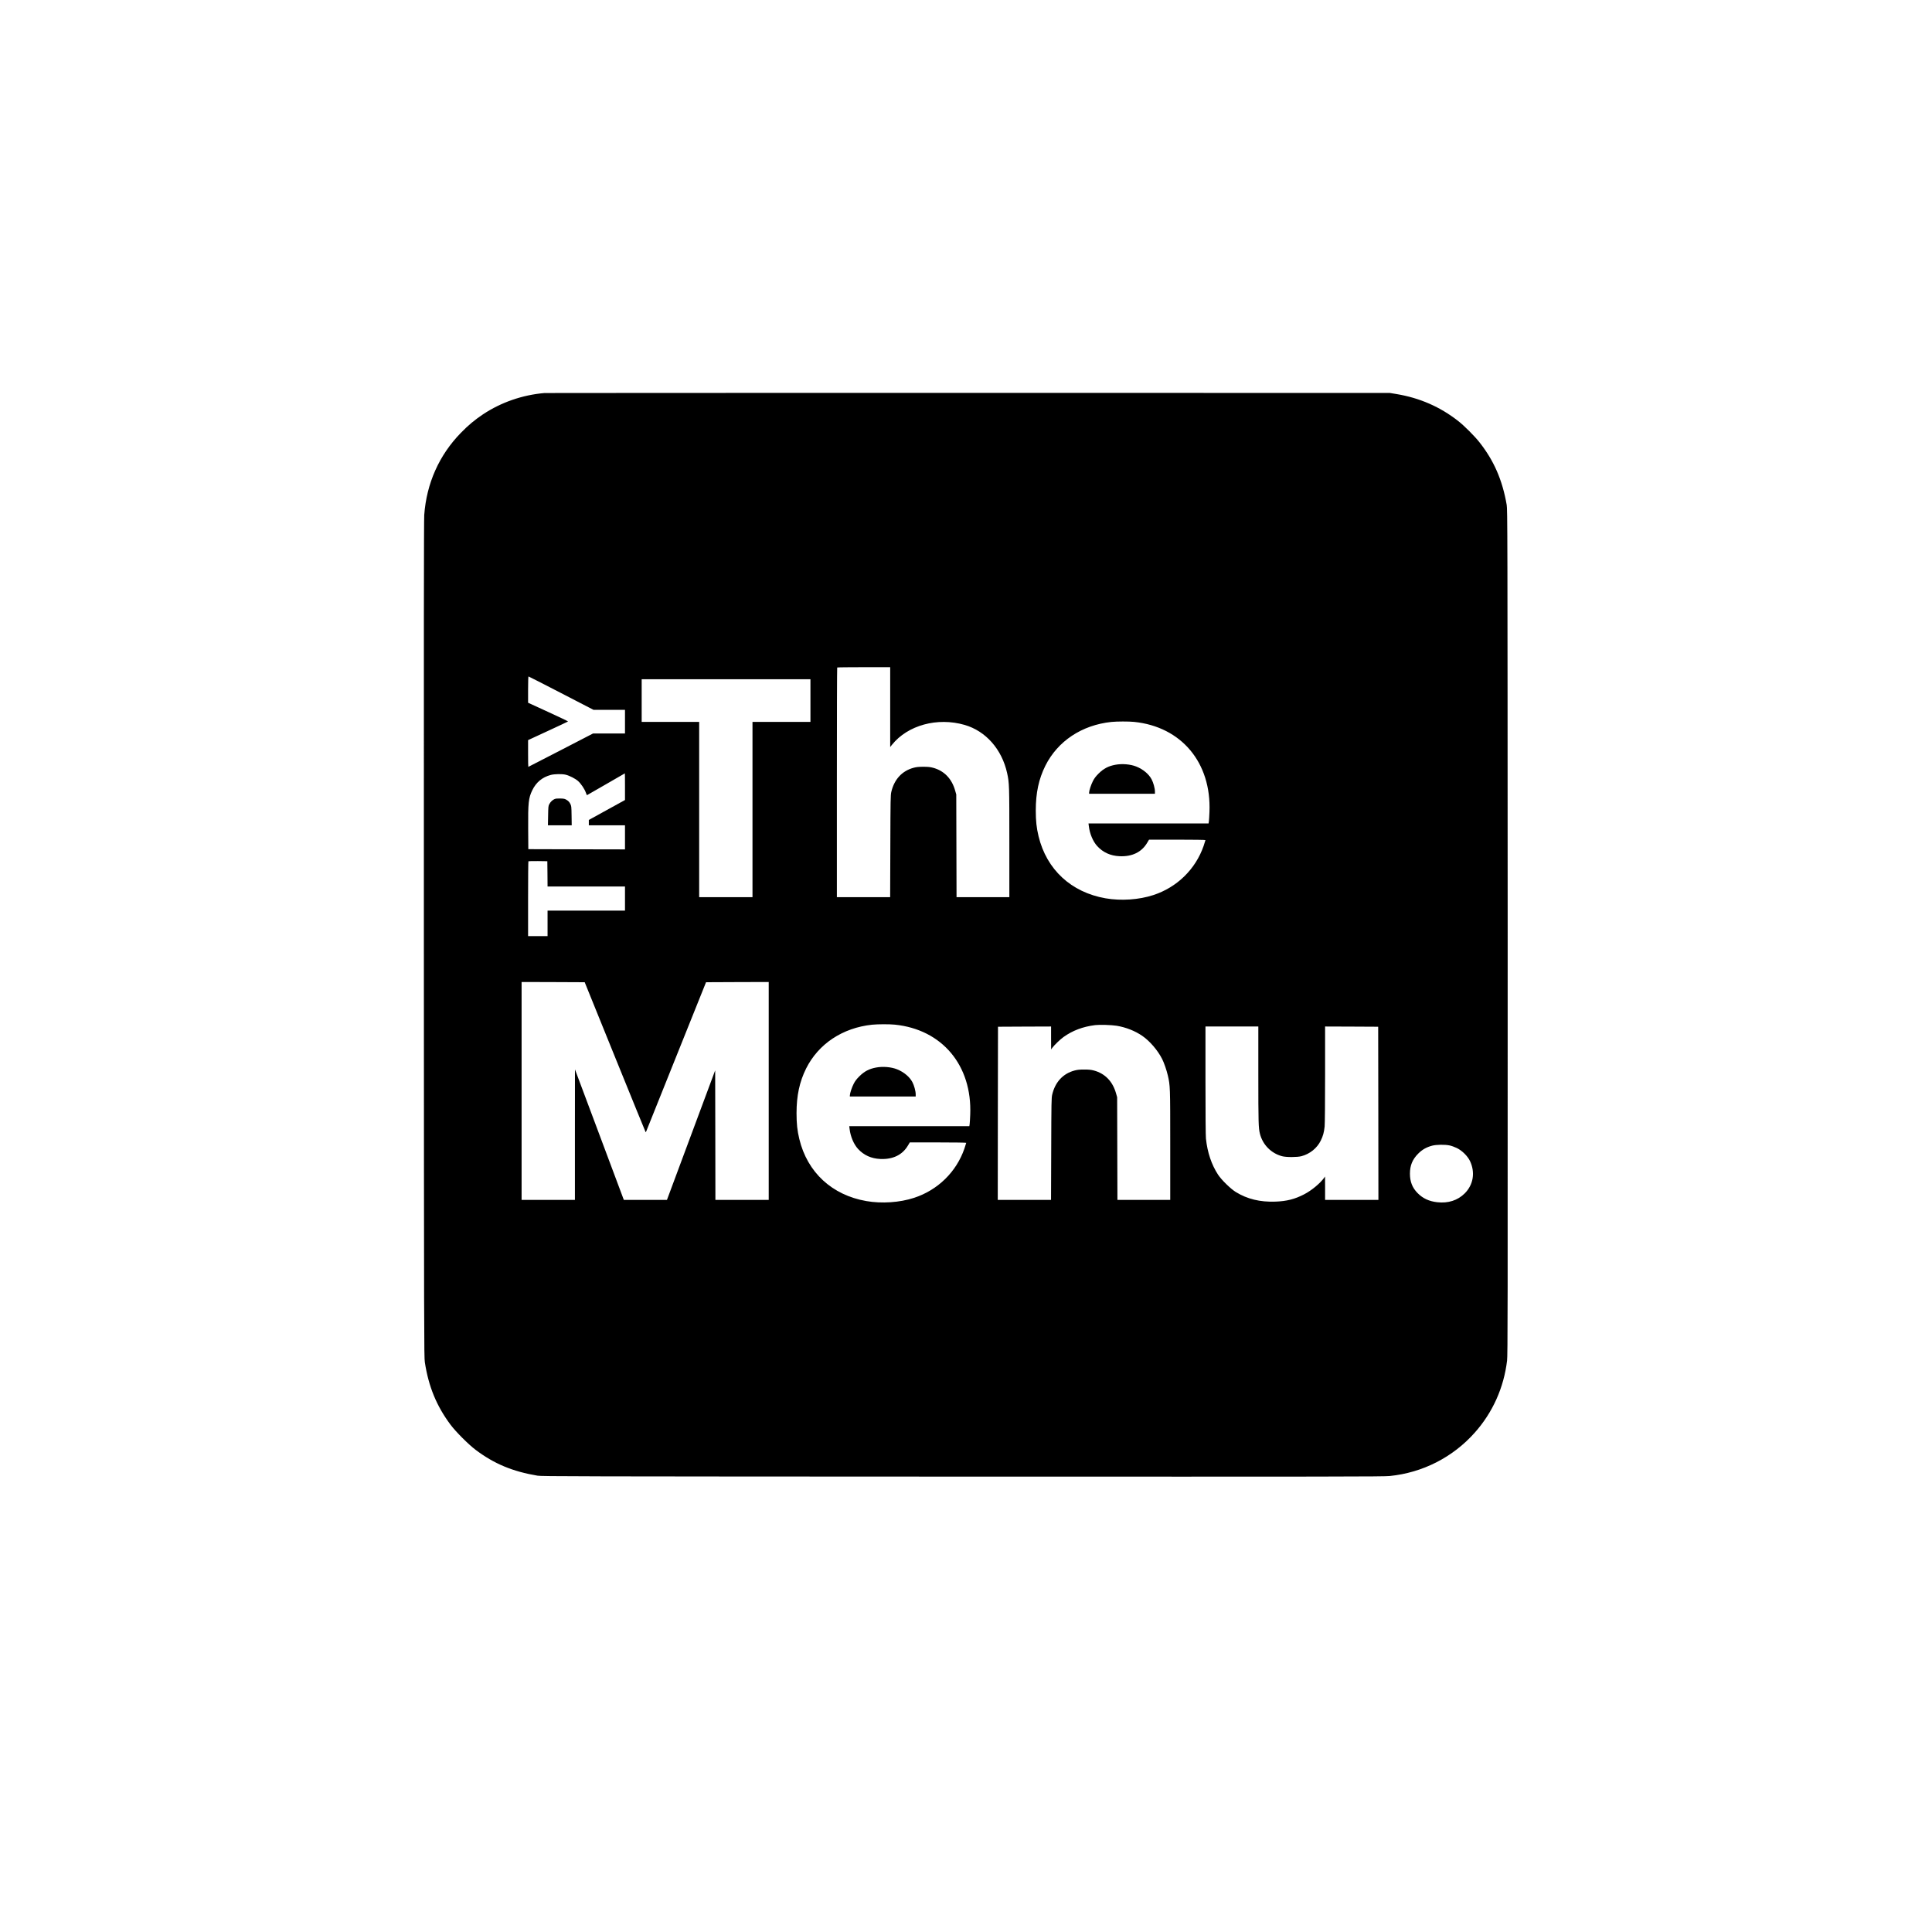
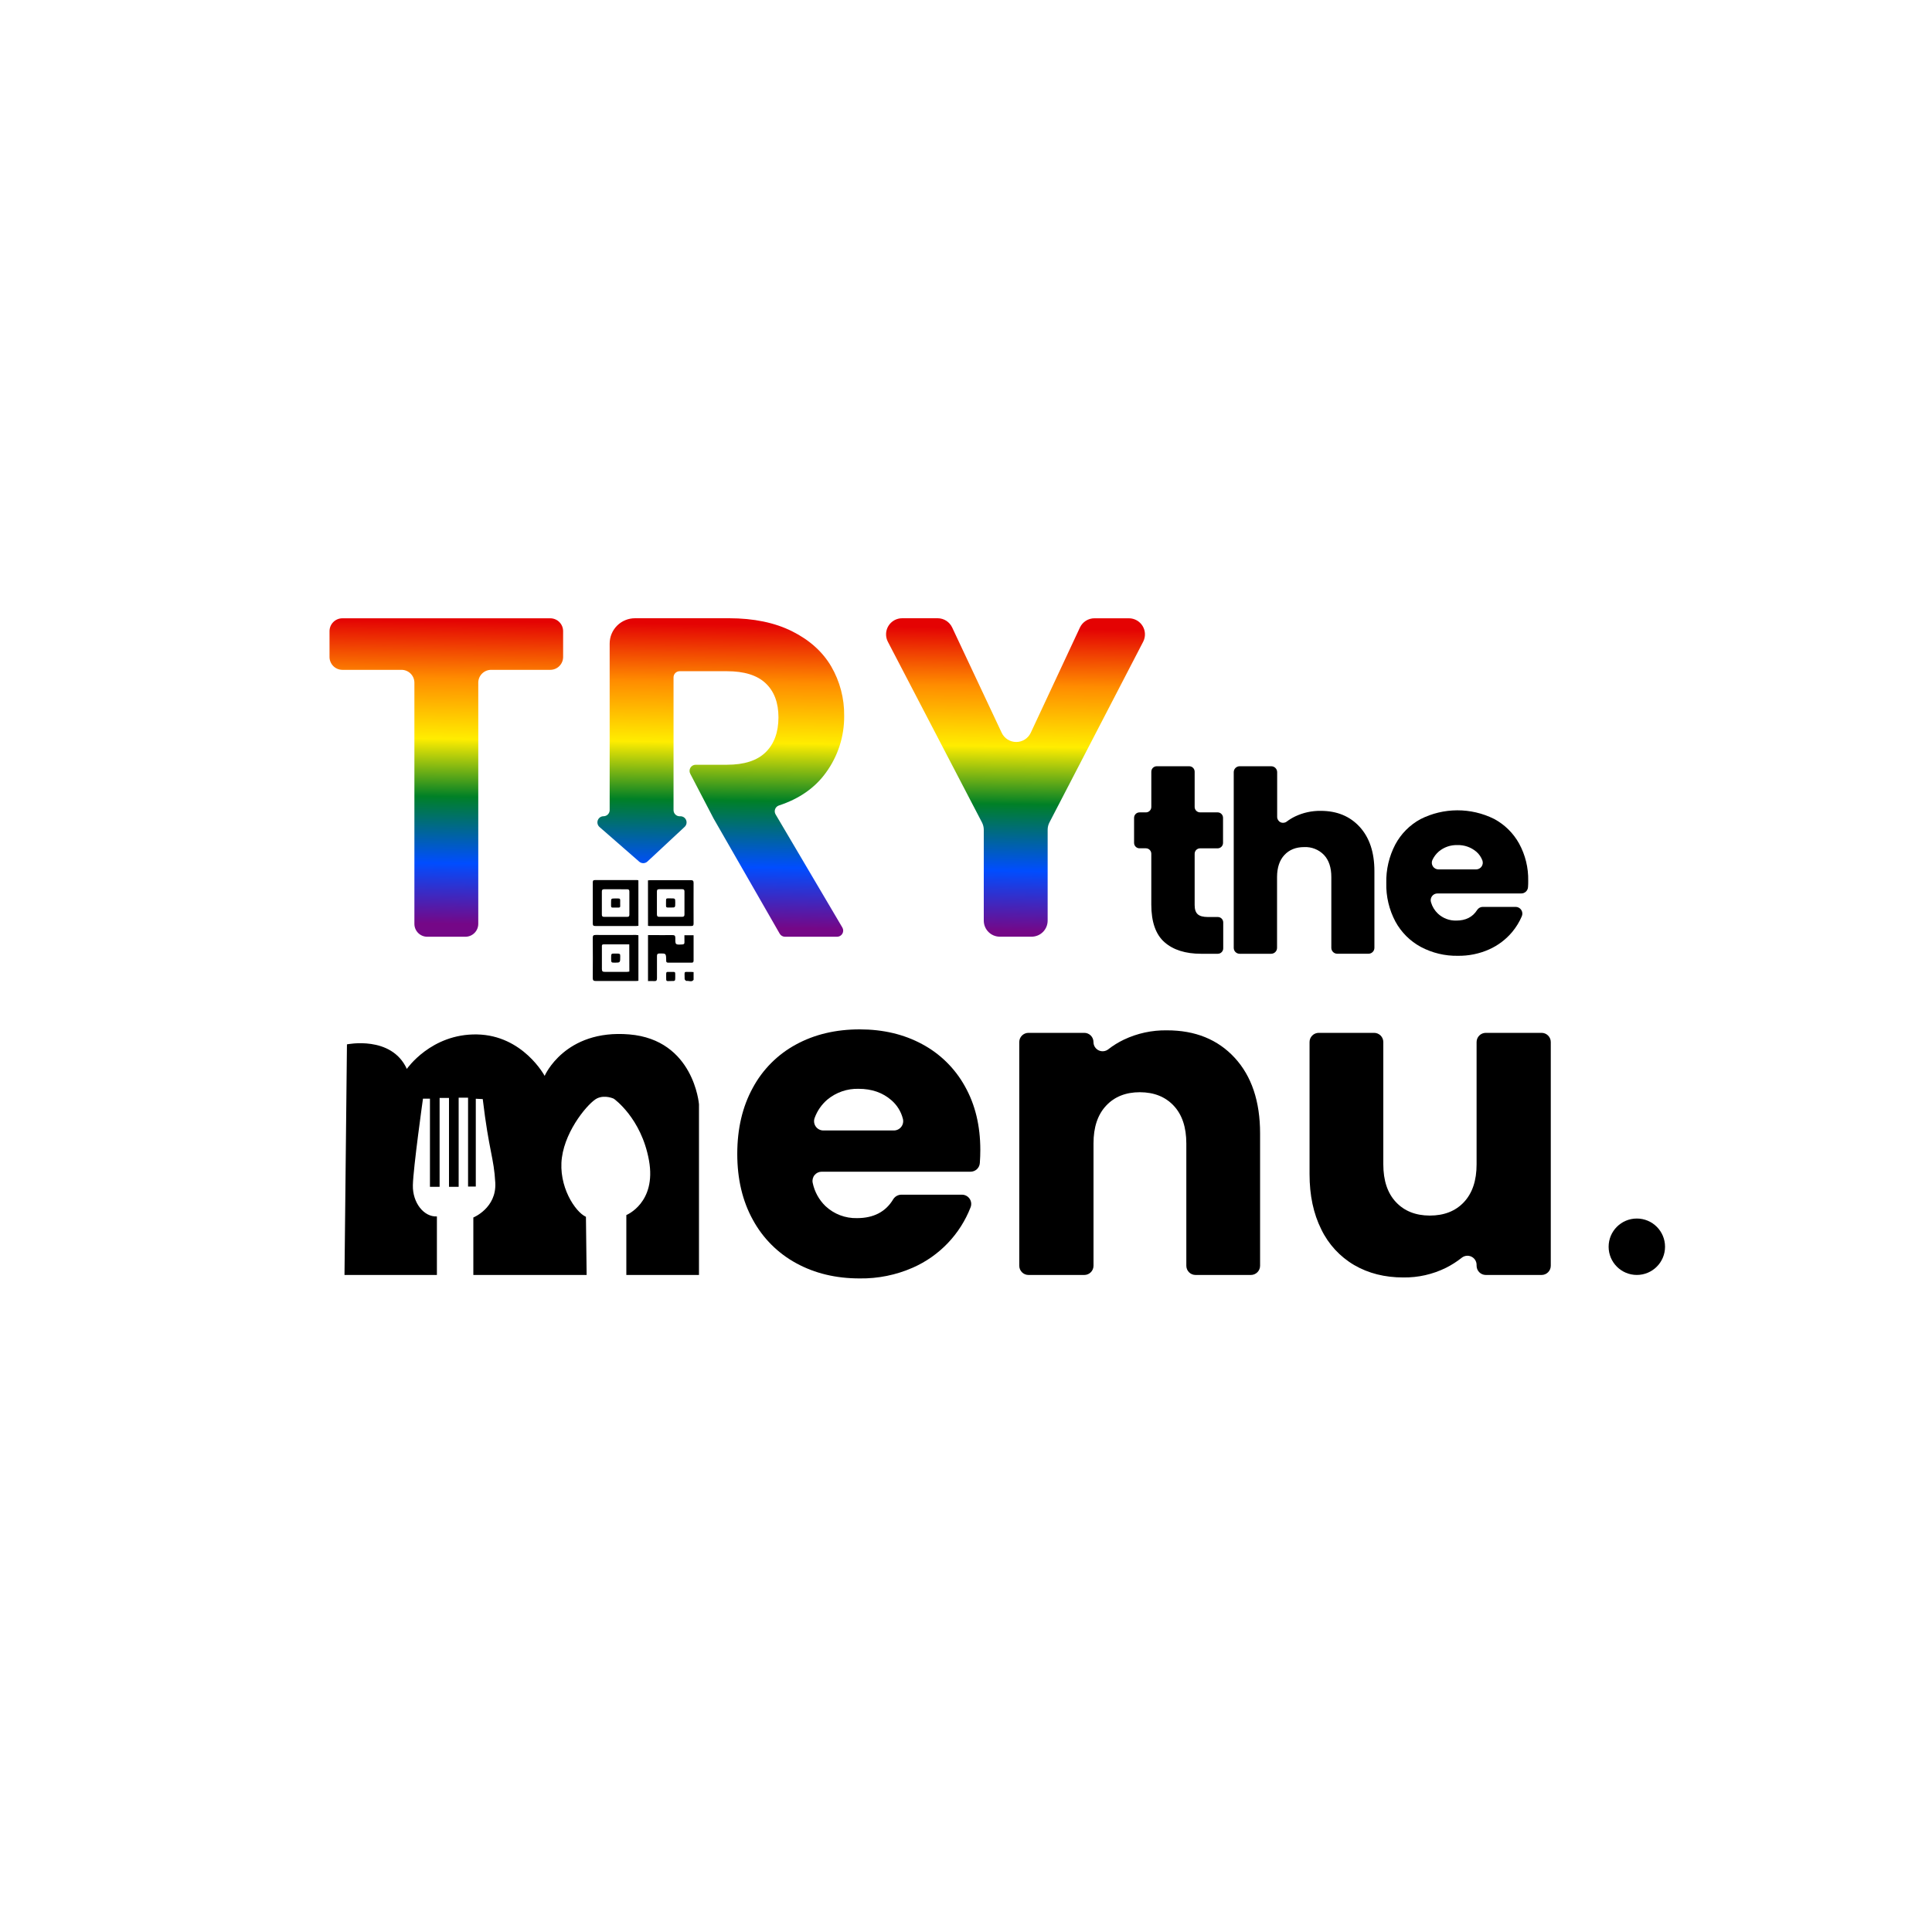
- <svg xmlns="http://www.w3.org/2000/svg" version="1.0" width="4167pt" height="4167pt" viewBox="0 0 4167 4167" preserveAspectRatio="xMidYMid meet">
-   <g transform="translate(0,4167) scale(0.1,-0.1)" fill="#000000" stroke="none">
-     <path d="M11745 33193 c-475 -40 -936 -200 -1327 -459 -174 -116 -319 -236 -478 -400 -469 -481 -740 -1089 -790 -1772 -8 -105 -10 -2731 -8 -9152 3 -8552 4 -9011 21 -9120 81 -528 252 -944 555 -1350 112 -150 390 -428 542 -542 400 -301 798 -466 1334 -556 94 -15 738 -17 9166 -20 8084 -2 9081 -1 9215 13 709 72 1359 403 1832 934 387 434 628 970 698 1555 14 118 15 1018 13 9241 -3 8728 -4 9114 -21 9215 -92 535 -276 957 -590 1354 -102 129 -323 351 -452 452 -390 308 -836 503 -1341 586 l-139 23 -9095 1 c-5002 0 -9113 -1 -9135 -3z m7455 -6774 l0 -861 39 49 c340 423 979 597 1566 428 457 -132 804 -526 917 -1039 47 -217 48 -248 48 -1498 l0 -1178 -570 0 -569 0 -3 1108 -3 1107 -23 80 c-72 260 -239 432 -479 496 -60 16 -108 21 -208 21 -100 0 -148 -5 -208 -21 -249 -66 -419 -248 -483 -521 -16 -69 -18 -163 -21 -1172 l-4 -1098 -574 0 -575 0 0 2473 c0 1361 3 2477 7 2480 3 4 262 7 575 7 l568 0 0 -861z m-7095 301 l696 -360 339 0 340 0 0 -255 0 -255 -345 0 -344 0 -696 -360 c-383 -198 -698 -360 -700 -360 -3 0 -5 130 -5 289 l0 288 428 198 c235 109 430 200 434 204 4 3 -189 96 -428 205 l-434 199 0 284 c0 167 4 283 9 283 5 0 323 -162 706 -360z m5375 -160 l0 -460 -625 0 -625 0 0 -1890 0 -1890 -575 0 -575 0 0 1890 0 1890 -620 0 -620 0 0 460 0 460 1820 0 1820 0 0 -460z m6981 -460 c1019 -104 1668 -878 1625 -1941 -3 -86 -9 -177 -12 -202 l-7 -47 -1295 0 -1295 0 7 -57 c19 -165 90 -333 183 -434 125 -135 284 -207 478 -216 273 -13 480 88 599 292 l39 65 608 0 c349 0 609 -4 609 -9 0 -5 -18 -61 -40 -126 -173 -501 -573 -893 -1084 -1060 -311 -102 -697 -128 -1031 -70 -741 129 -1272 620 -1445 1338 -44 182 -60 331 -60 557 0 379 64 678 207 965 266 531 787 877 1424 944 121 12 370 13 490 1z m-10981 -1398 l0 -287 -390 -215 -390 -215 0 -57 0 -58 390 0 390 0 0 -260 0 -260 -1042 2 -1043 3 -3 435 c-4 568 7 667 88 835 84 173 216 282 400 331 80 21 244 24 320 5 83 -20 208 -84 267 -136 63 -56 142 -173 168 -249 11 -31 22 -56 26 -56 3 0 187 106 409 235 222 129 405 235 407 235 2 0 3 -129 3 -288z m-1672 -1879 l2 -273 835 0 835 0 0 -260 0 -260 -835 0 -835 0 0 -275 0 -275 -210 0 -210 0 0 803 c0 442 3 807 7 811 4 3 97 5 207 4 l201 -3 3 -272z m1457 -3952 c360 -888 657 -1616 660 -1619 2 -3 8 4 12 14 4 10 296 739 649 1619 l642 1600 676 3 676 2 0 -2350 0 -2350 -575 0 -575 0 -2 1397 -3 1397 -520 -1397 -520 -1397 -465 0 -465 0 -527 1408 -527 1407 -1 -1407 0 -1408 -575 0 -575 0 0 2350 0 2350 681 -2 680 -3 654 -1614z m6036 699 c1019 -104 1668 -878 1625 -1941 -3 -86 -9 -177 -12 -202 l-7 -47 -1295 0 -1295 0 7 -57 c19 -165 90 -333 183 -434 125 -135 284 -207 478 -216 273 -13 480 88 599 292 l39 65 608 0 c349 0 609 -4 609 -9 0 -5 -18 -61 -40 -126 -173 -501 -573 -893 -1084 -1060 -311 -102 -697 -128 -1031 -70 -741 129 -1272 620 -1445 1338 -44 182 -60 331 -60 557 0 379 64 678 207 965 266 531 787 877 1424 944 121 12 370 13 490 1z m4784 -24 c199 -33 397 -111 552 -218 161 -110 334 -312 428 -498 43 -85 96 -240 123 -355 51 -219 52 -241 52 -1506 l0 -1179 -570 0 -569 0 -3 1108 -3 1107 -23 80 c-72 260 -239 432 -479 496 -60 16 -108 21 -208 21 -100 0 -148 -5 -208 -21 -249 -66 -419 -248 -483 -521 -16 -69 -18 -163 -21 -1172 l-4 -1098 -574 0 -575 0 2 1868 3 1867 573 3 572 2 0 -247 1 -248 21 30 c45 62 172 185 246 238 193 139 418 224 682 257 99 12 352 4 465 -14z m3055 -1058 c0 -1034 3 -1148 35 -1273 60 -235 241 -419 475 -482 90 -25 328 -24 420 0 182 48 338 174 417 337 49 100 69 173 83 301 6 55 10 518 10 1127 l0 1032 573 -2 572 -3 3 -1867 2 -1868 -575 0 -575 0 0 253 -1 252 -21 -30 c-88 -121 -271 -272 -427 -353 -203 -106 -378 -150 -622 -159 -332 -12 -608 55 -856 208 -113 70 -309 262 -382 374 -141 216 -229 478 -261 777 -6 61 -10 526 -10 1258 l0 1160 570 0 570 0 0 -1042z m4125 -1523 c39 -8 108 -33 154 -55 115 -55 234 -173 286 -281 117 -246 73 -513 -114 -699 -152 -151 -357 -217 -593 -190 -176 20 -309 82 -422 196 -114 115 -166 247 -166 419 0 179 54 309 180 435 86 86 178 138 300 170 93 24 274 26 375 5z" />
-     <path d="M24055 25175 c-150 -28 -252 -82 -361 -190 -59 -59 -91 -101 -121 -160 -41 -79 -83 -208 -83 -252 l0 -23 710 0 710 0 0 48 c0 69 -34 193 -72 264 -60 113 -185 217 -330 275 -124 50 -307 66 -453 38z" />
-     <path d="M11960 24435 c-46 -21 -87 -60 -113 -110 -20 -36 -22 -58 -25 -247 l-4 -208 257 0 256 0 -3 208 c-3 200 -4 209 -29 257 -18 35 -39 59 -74 80 -43 27 -58 30 -139 33 -66 1 -101 -2 -126 -13z" />
-     <path d="M18895 18645 c-150 -28 -252 -82 -361 -190 -59 -59 -91 -101 -121 -160 -41 -79 -83 -208 -83 -252 l0 -23 710 0 710 0 0 48 c0 69 -34 193 -72 264 -60 113 -185 217 -330 275 -124 50 -307 66 -453 38z" />
-   </g>
+ <svg xmlns="http://www.w3.org/2000/svg" id="Layer_1" data-name="Layer 1" viewBox="0 0 1000 1000">
+   <defs>
+     <style>.cls-1{fill:url(#linear-gradient);}</style>
+     <linearGradient id="linear-gradient" x1="381.65" y1="323.31" x2="379.56" y2="480.16" gradientUnits="userSpaceOnUse">
+       <stop offset="0" stop-color="#e40303" />
+       <stop offset="0.19" stop-color="#ff8c00" />
+       <stop offset="0.39" stop-color="#ffed00" />
+       <stop offset="0.58" stop-color="#008026" />
+       <stop offset="0.8" stop-color="#004dff" />
+       <stop offset="1" stop-color="#750787" />
+     </linearGradient>
+   </defs>
+   <path class="cls-1" d="M291.47,326.7v13.35a6.66,6.66,0,0,1-6.67,6.66H254.21a6.67,6.67,0,0,0-6.66,6.67V478.2a6.67,6.67,0,0,1-6.67,6.66H221.15a6.66,6.66,0,0,1-6.66-6.66V353.38a6.67,6.67,0,0,0-6.67-6.67H177.23a6.67,6.67,0,0,1-6.67-6.66V326.7a6.67,6.67,0,0,1,6.67-6.67H284.8A6.66,6.66,0,0,1,291.47,326.7Zm300.22,5.49L543.2,425.67a8.29,8.29,0,0,0-.94,3.84v47a8.31,8.31,0,0,1-8.32,8.32H517.52a8.32,8.32,0,0,1-8.32-8.32v-47a8.32,8.32,0,0,0-.94-3.84L459.57,332.2A8.33,8.33,0,0,1,467,320h18.31a8.32,8.32,0,0,1,7.53,4.78l25.62,54.48a8.32,8.32,0,0,0,15.07,0l25.43-54.44a8.32,8.32,0,0,1,7.54-4.8H584.3A8.33,8.33,0,0,1,591.69,332.19ZM401.45,421.53a3.16,3.16,0,0,1,1.67-4.6q15.88-5.21,24.37-17a49.08,49.08,0,0,0,9.45-29.41,49.71,49.71,0,0,0-6.73-25.62Q423.48,333.5,410,326.76T377.43,320H328.68a13.11,13.11,0,0,0-13.12,13.12v86.19a3.17,3.17,0,0,1-3.18,3.17h0a3.18,3.18,0,0,0-2.08,5.57L330.86,446a3.18,3.18,0,0,0,4.24-.07L354.35,428a3.17,3.17,0,0,0-2.16-5.5h-.4a3.17,3.17,0,0,1-3.17-3.17V350.6a3.17,3.17,0,0,1,3.17-3.18h24.46q13.46,0,20.07,6.26t6.61,17.59q0,11.58-6.61,18.07t-20.07,6.49H360.08a3.17,3.17,0,0,0-2.81,4.64l12.1,23.22,34.2,59.58a3.17,3.17,0,0,0,2.75,1.59h26.95a3.17,3.17,0,0,0,2.73-4.78Z" />
+   <path d="M178.31,659.91l1.27-119.35s23-4.78,31,12.71c0,0,12.53-18.3,36.33-17.85s35,21.45,35,21.45,10.37-24.26,43.82-21.46,36.06,36.16,36.06,36.16v88.34h-37.6v-31s15.69-6.31,11.72-28.3-18.21-31.92-18.21-31.92-4.5-2.16-8.65-.18-16.23,15.87-18.21,30.65,6.85,28.13,12.44,30.66l.36,30.1H245V630.17s12.08-4.87,11.36-18-3.24-16-6.49-43.28l-3.6-.18v45.44h-4v-46h-4.87V614.3h-5v-46h-4.86v46h-5V568.68h-3.61s-5,35.52-5.23,44.72,5.77,16.59,12.44,16.22v30.29Z" />
+   <path d="M502.34,606.47h-77a4.76,4.76,0,0,0-4.7,5.72,23.3,23.3,0,0,0,6.67,12.13,23,23,0,0,0,16.28,6.18q12.93,0,18.78-9.83a5,5,0,0,1,4.32-2.3h31.21a4.79,4.79,0,0,1,4.5,6.46,56.54,56.54,0,0,1-29.84,31.27,66,66,0,0,1-27.62,5.61q-18.42,0-32.79-7.86a55.88,55.88,0,0,1-22.46-22.46q-8.08-14.6-8.08-34.13t8-34.14a55.23,55.23,0,0,1,22.34-22.46q14.37-7.85,33-7.86,18.19,0,32.34,7.64a54.87,54.87,0,0,1,22.12,21.78q8,14.16,8,33c0,2.19-.08,4.43-.25,6.74A4.81,4.81,0,0,1,502.34,606.47Zm-39.63-21.34a4.82,4.82,0,0,0,4.61-6.09,18.71,18.71,0,0,0-6-9.63q-6.74-5.83-16.84-5.84a24.31,24.31,0,0,0-16.28,5.61,22.64,22.64,0,0,0-6.53,9.43,4.81,4.81,0,0,0,4.47,6.52Z" />
+   <path d="M639.08,547.51q13.14,14.26,13.14,39.19v68.45a4.78,4.78,0,0,1-4.77,4.77H618.81a4.77,4.77,0,0,1-4.77-4.77V591.87q0-12.58-6.51-19.54t-17.52-7q-11,0-17.52,7T566,591.87v63.28a4.77,4.77,0,0,1-4.77,4.77H532.34a4.78,4.78,0,0,1-4.77-4.77V539.37a4.77,4.77,0,0,1,4.77-4.77h28.87a4.76,4.76,0,0,1,4.77,4.77h0a4.74,4.74,0,0,0,7.65,3.76,43.55,43.55,0,0,1,8.07-5,50,50,0,0,1,22.23-4.83Q625.94,533.25,639.08,547.51Z" />
+   <path d="M802.68,539.37V655.15a4.77,4.77,0,0,1-4.76,4.77H769.05a4.78,4.78,0,0,1-4.77-4.77v-.41a4.73,4.73,0,0,0-7.66-3.75,47.09,47.09,0,0,1-8.17,5.22,48.33,48.33,0,0,1-22.12,5q-14.37,0-25.38-6.4a43.15,43.15,0,0,1-17.07-18.52q-6.06-12.14-6.06-28.53V539.37a4.76,4.76,0,0,1,4.77-4.77h28.64a4.77,4.77,0,0,1,4.77,4.77v63.28q0,12.57,6.51,19.53t17.52,7q11.22,0,17.74-7t6.51-19.53V539.37a4.77,4.77,0,0,1,4.77-4.77h28.87A4.76,4.76,0,0,1,802.68,539.37Z" />
+   <path d="M633.14,477.46v13.4a2.81,2.81,0,0,1-2.81,2.81h-8.6q-12.19,0-19-6t-6.82-19.48v-26.3a2.81,2.81,0,0,0-2.81-2.81h-3.3A2.81,2.81,0,0,1,587,436.3v-13a2.81,2.81,0,0,1,2.81-2.81h3.3a2.81,2.81,0,0,0,2.81-2.81V399.42a2.81,2.81,0,0,1,2.81-2.81h16.81a2.81,2.81,0,0,1,2.81,2.81v18.25a2.81,2.81,0,0,0,2.81,2.81h9.07a2.81,2.81,0,0,1,2.81,2.81v13a2.81,2.81,0,0,1-2.81,2.81h-9.07a2.81,2.81,0,0,0-2.81,2.81v26.57c0,2.18.52,3.76,1.57,4.72s2.8,1.44,5.25,1.44h5.19A2.81,2.81,0,0,1,633.14,477.46Z" />
+   <path d="M703.78,428q7.61,8.34,7.61,22.89v39.7a3.06,3.06,0,0,1-3.06,3.06H692.15a3.06,3.06,0,0,1-3.06-3.06V453.93q0-7.35-3.8-11.41a13.35,13.35,0,0,0-10.23-4.07q-6.43,0-10.23,4.07T661,453.93v36.68a3.06,3.06,0,0,1-3.06,3.06h-16.3a3.06,3.06,0,0,1-3.06-3.06V399.67a3.06,3.06,0,0,1,3.06-3.06H658a3.06,3.06,0,0,1,3.06,3.06v23.17a3.06,3.06,0,0,0,4.94,2.41,26.35,26.35,0,0,1,4.38-2.67,29.78,29.78,0,0,1,13.24-2.88Q696.18,419.7,703.78,428Z" />
+   <path d="M787.4,462.45H744a3.49,3.49,0,0,0-3.31,4.57,13,13,0,0,0,3.56,5.86,13.37,13.37,0,0,0,9.51,3.61q7.35,0,10.79-5.46a3.47,3.47,0,0,1,2.93-1.63h17a3.48,3.48,0,0,1,3.23,4.8,32.68,32.68,0,0,1-5,8.19,33.27,33.27,0,0,1-12,9.05,38.46,38.46,0,0,1-16.13,3.28,39.27,39.27,0,0,1-19.15-4.59A32.6,32.6,0,0,1,722.26,477a40.47,40.47,0,0,1-4.72-19.94,41,41,0,0,1,4.65-19.93,32.27,32.27,0,0,1,13-13.12,42.51,42.51,0,0,1,38.17-.13,32.11,32.11,0,0,1,12.92,12.73A38.61,38.61,0,0,1,791,455.89c0,1.07,0,2.17-.1,3.28A3.49,3.49,0,0,1,787.4,462.45ZM764,450a3.46,3.46,0,0,0,3.32-4.53,11,11,0,0,0-3.2-4.65,14.53,14.53,0,0,0-9.84-3.41,14.24,14.24,0,0,0-9.51,3.28,13.11,13.11,0,0,0-3.39,4.5,3.45,3.45,0,0,0,3.21,4.81Z" />
+   <circle cx="847.22" cy="645.31" r="14.6" />
+   <path d="M330.44,484.07v23.59c-.45,0-.87.11-1.28.11-6.92,0-13.83,0-20.74,0-1.31,0-1.62-.41-1.61-1.65q.09-10.31,0-20.6c0-1.15.24-1.6,1.51-1.59,7,.07,13.92,0,20.88,0C329.58,484,330,484.05,330.44,484.07Zm-4.73,4.74H312.39c-1,0-.85.72-.85,1.34,0,3.81,0,7.62,0,11.43,0,1.2.44,1.46,1.52,1.45,3.86,0,7.72,0,11.58,0a10.92,10.92,0,0,0,1.11-.15Z" />
+   <path d="M330.44,479.2c-.44,0-.77.1-1.09.1-7.07,0-14.13,0-21.19,0-1,0-1.35-.27-1.34-1.31,0-7.06,0-14.12,0-21.18,0-.78.09-1.28,1.08-1.28,7.3,0,14.6,0,21.91,0a3.13,3.13,0,0,1,.62.13Zm-11.79-18.93h0c-2,0-4,0-5.94,0-.88,0-1.2.32-1.19,1.19q0,5.94,0,11.88c0,.85.24,1.23,1.15,1.22,4,0,8,0,12,0,.79,0,1.09-.28,1.09-1.11q0-6,0-12c0-.91-.35-1.18-1.2-1.16C322.61,460.29,320.63,460.27,318.65,460.27Z" />
+   <path d="M335.39,455.67c.5,0,.92-.09,1.34-.1,6.92,0,13.83,0,20.74,0,1.09,0,1.54.23,1.53,1.43-.05,7,0,14,0,21,0,.86-.16,1.31-1.18,1.3-7.21,0-14.41,0-21.61,0a7.23,7.23,0,0,1-.8-.09Zm11.67,18.87c2,0,4,0,5.94,0,.93,0,1.28-.29,1.28-1.24q-.06-5.94,0-11.88c0-.89-.34-1.17-1.19-1.17q-5.94,0-11.87,0c-.87,0-1.21.28-1.2,1.16,0,4,0,7.92,0,11.88,0,.94.33,1.28,1.27,1.25C343.2,474.5,345.13,474.54,347.06,474.54Z" />
+   <path d="M354.25,484.08H359c0,2,0,3.92,0,5.84,0,2.41,0,4.83,0,7.25,0,.79-.23,1.12-1.07,1.11q-6,0-12,0c-.82,0-1.17-.31-1.11-1.1v-.29c-.08-3.46-.08-3.42-3.47-3.37-1.05,0-1.31.41-1.3,1.37,0,3.82,0,7.64,0,11.46,0,1.17-.38,1.55-1.51,1.46s-2,0-3.13,0V484h2.25c3.43,0,6.86.05,10.29,0,1.15,0,1.61.22,1.6,1.49-.05,3.57,0,3.55,3.62,3.35.79-.05,1.13-.3,1.1-1.12C354.23,486.56,354.25,485.4,354.25,484.08Z" />
+   <path d="M359,503.14V507c0,.05,0,.11,0,.14-1,1.4-2.47.37-3.7.59-.26,0-.93-.64-.93-1,0-4.52-.69-3.55,3.38-3.66C358,503.07,358.35,503.11,359,503.14Z" />
+   <path d="M349.51,505.61c0,2.17,0,2.19-2,2.16-2.74,0-2.71.51-2.7-2.1,0-3-.2-2.6,2.2-2.59C349.82,503.09,349.47,502.65,349.51,505.61Z" />
+   <path d="M316.32,495.92c0-2.36,0-2.36,1.85-2.36,2.85,0,2.85,0,2.86,1.47,0,3.23,0,3.23-2.7,3.24C316.32,498.27,316.32,498.27,316.32,495.92Z" />
+   <path d="M321,467.46c-.06,2.45.57,2.32-2.43,2.31-2.7,0-2.24.34-2.28-2.92,0-1.81,0-1.82,2.52-1.81S321,464.87,321,467.46Z" />
+   <path d="M347.32,465c2.18,0,2.18,0,2.19,2.18,0,2.55,0,2.56-2,2.55-3.14,0-2.76.37-2.78-2.47S344.68,465.1,347.32,465Z" />
</svg>
